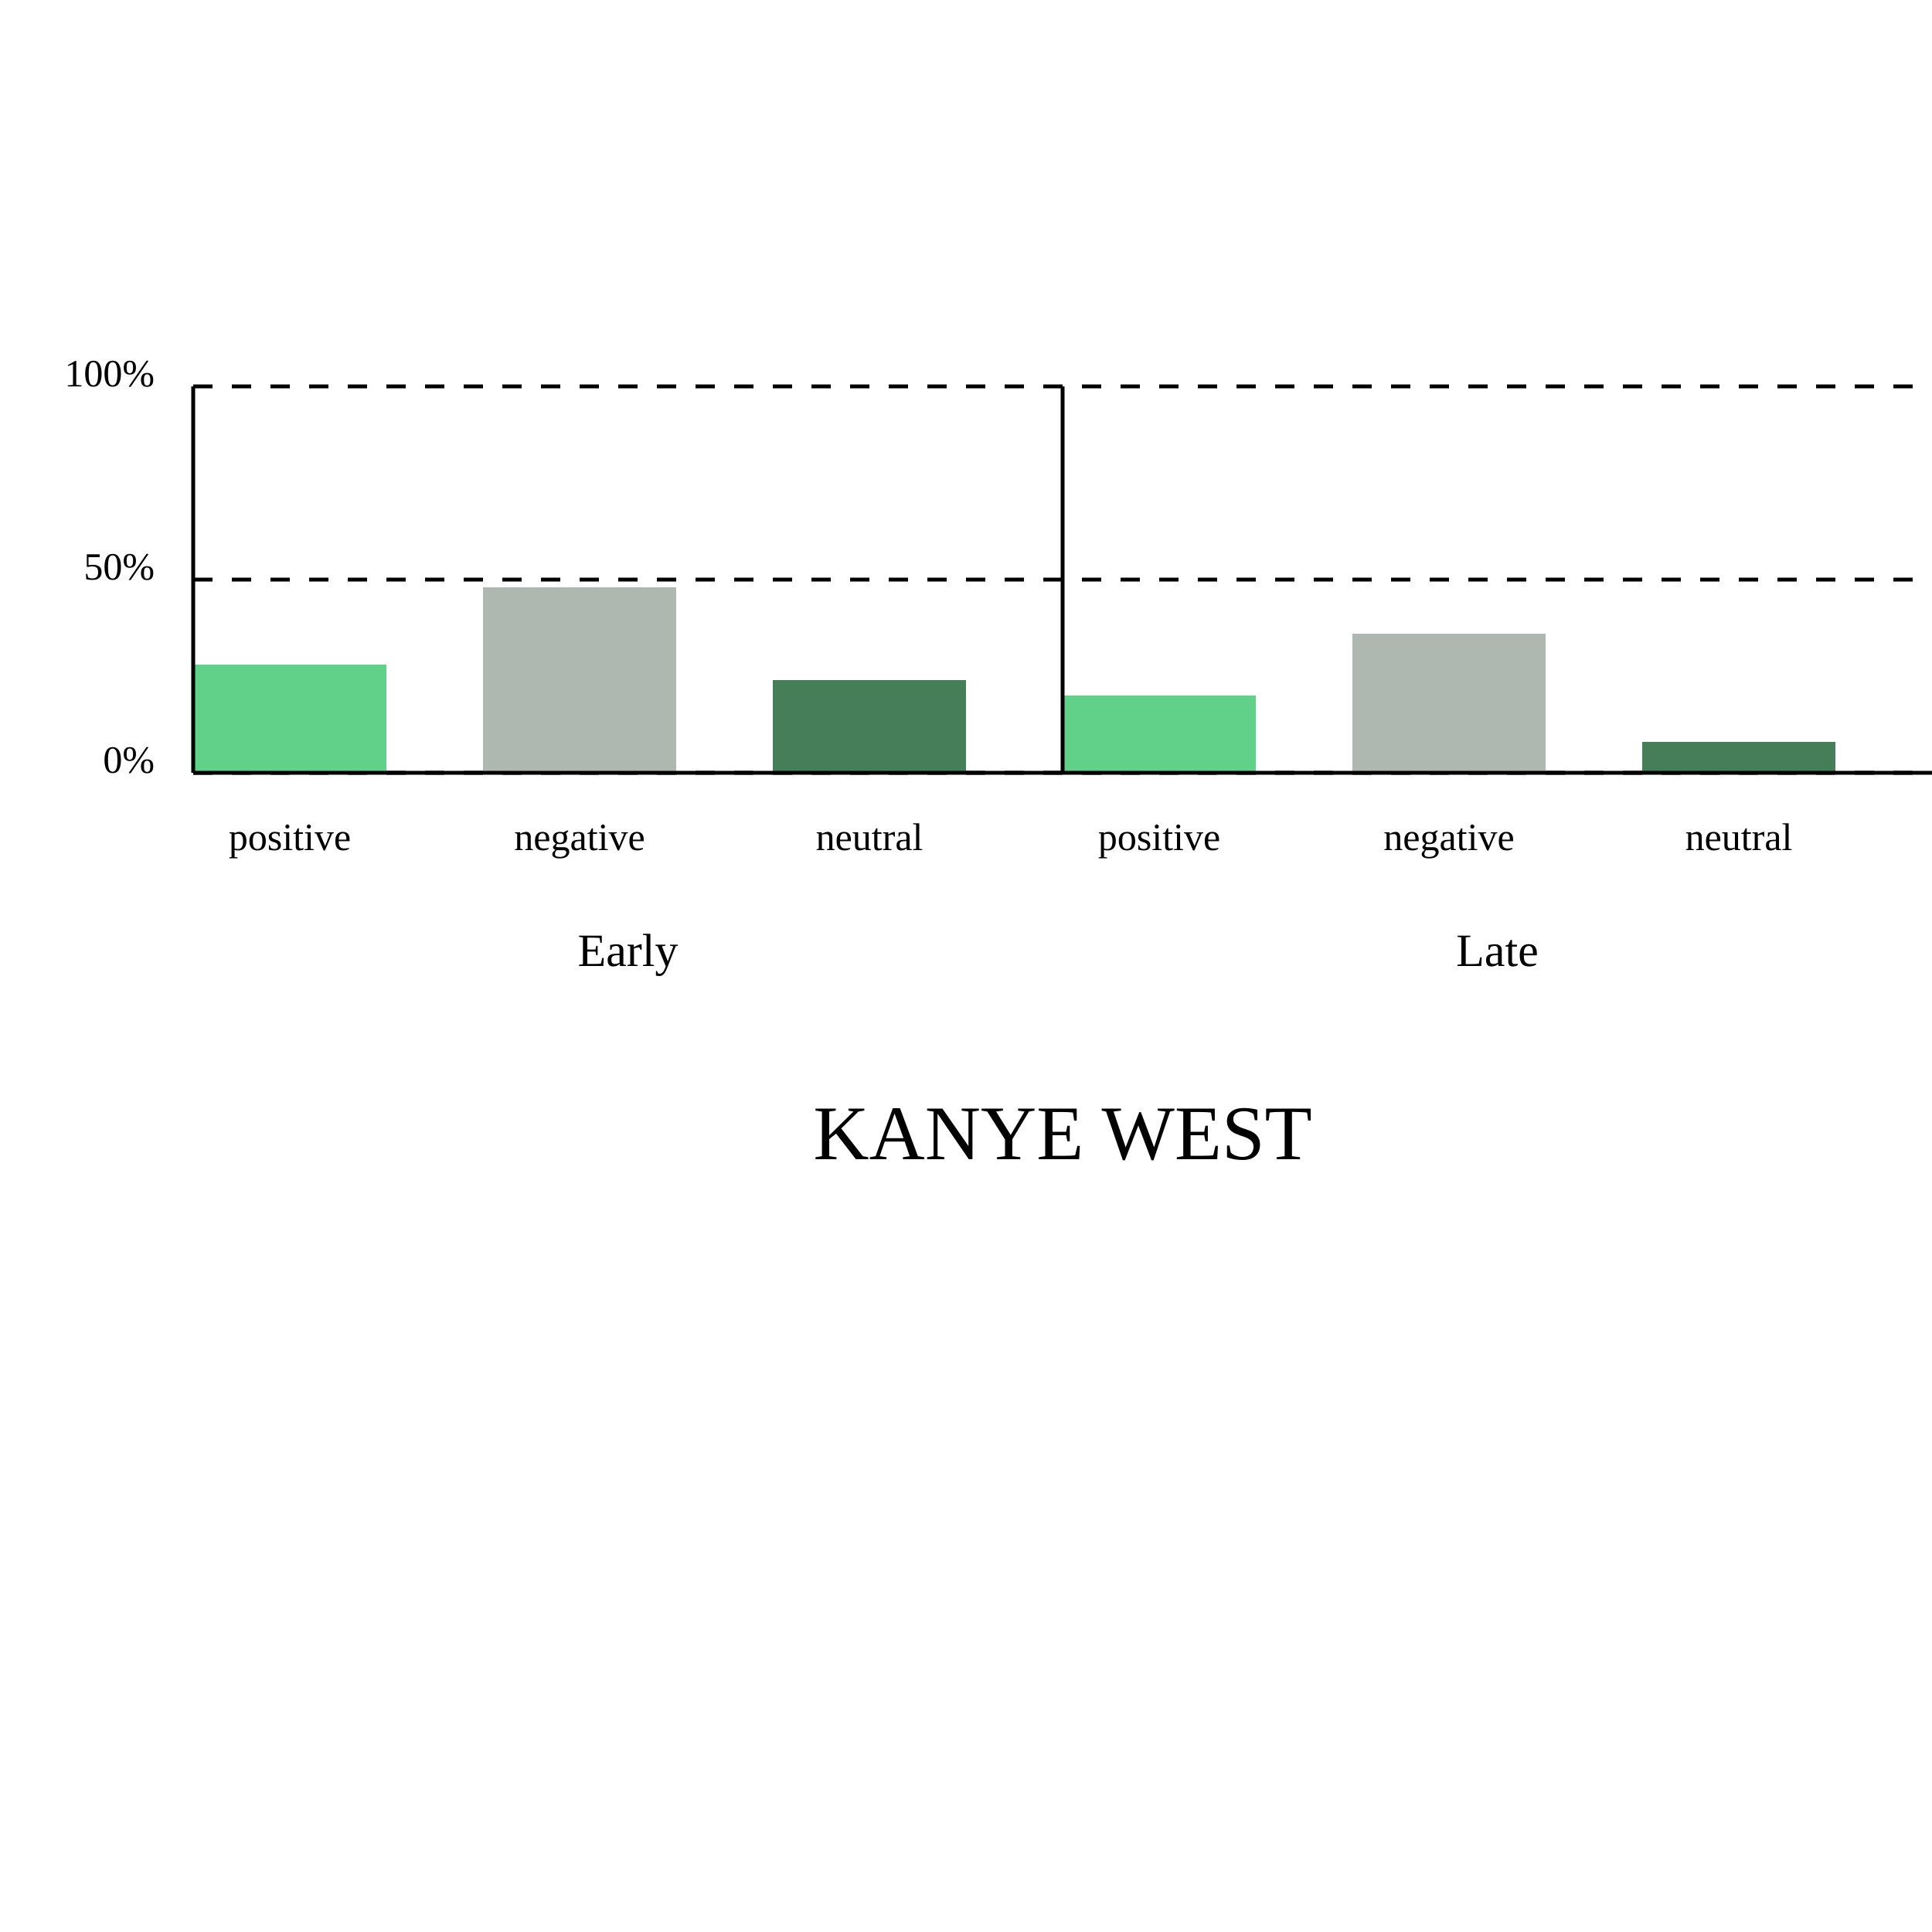
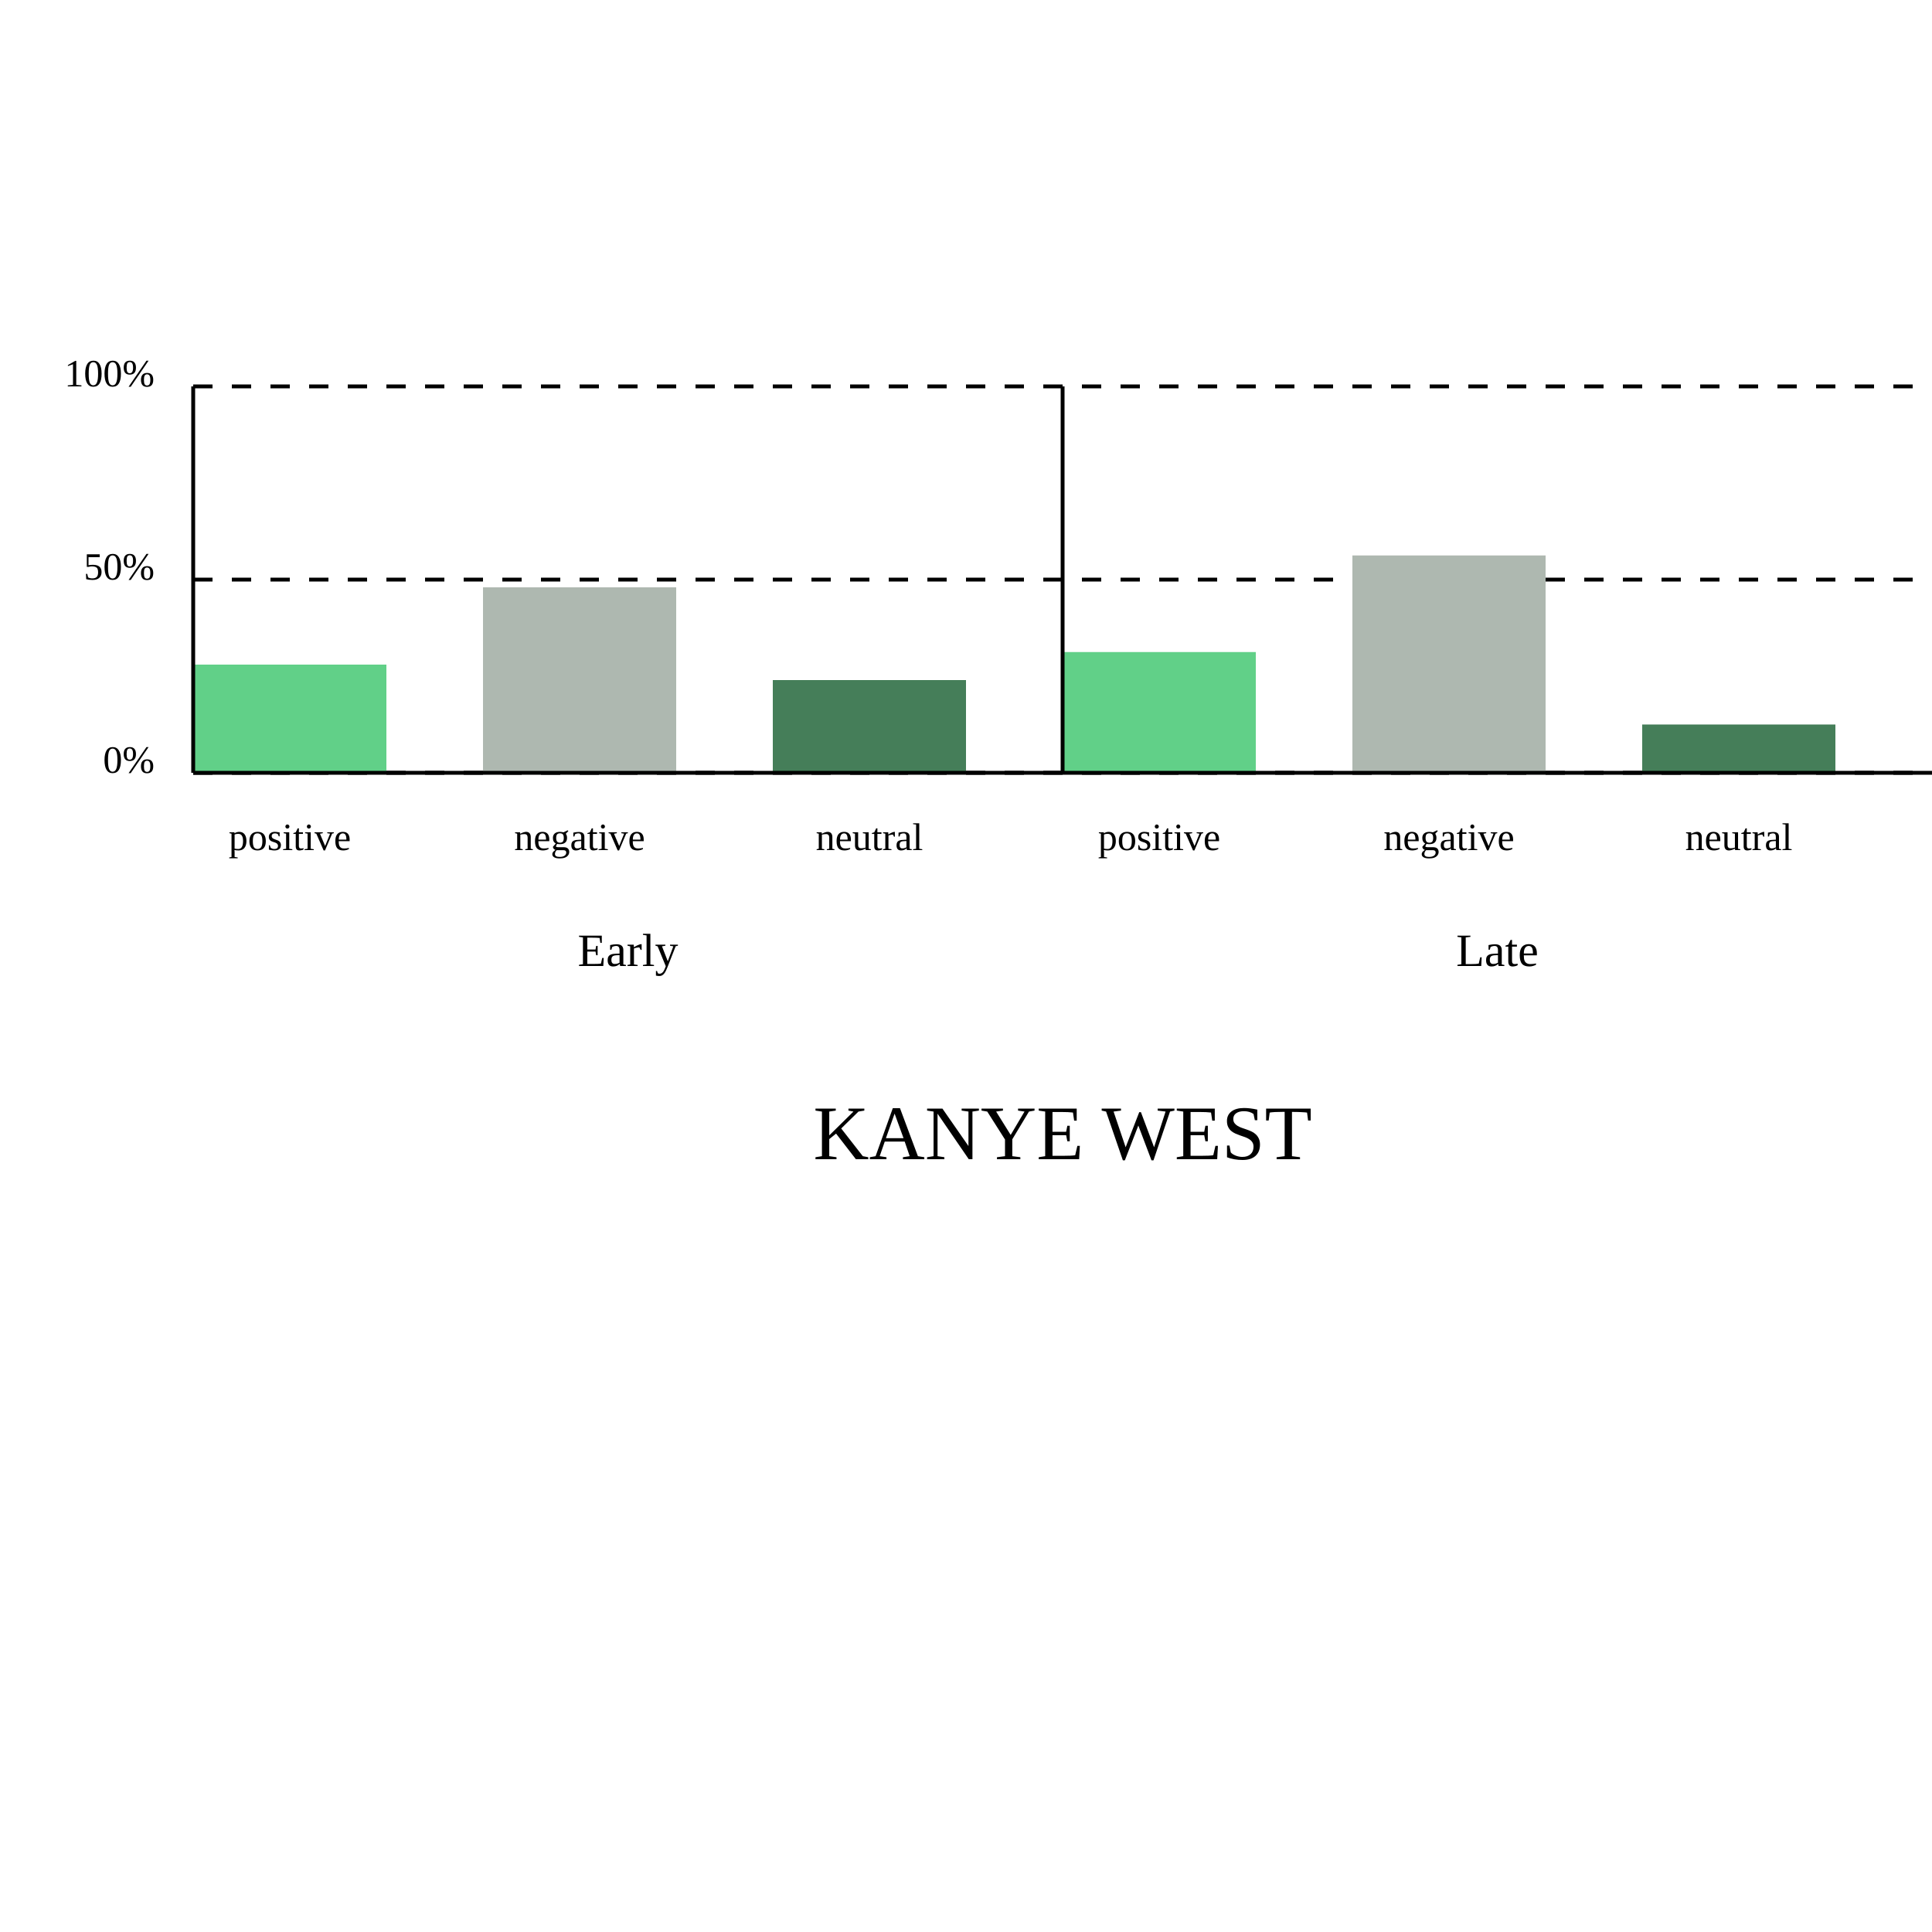
<svg xmlns="http://www.w3.org/2000/svg" width="500" height="500">
  <g transform="translate(50, 200)">
    <line x1="0" x2="450" y1="-0" y2="-0" stroke="black" stroke-dasharray="5" />
    <text x="-10" y="-0" text-anchor="end" font-size="smaller">0% </text>
    <line x1="0" x2="450" y1="-50" y2="-50" stroke="black" stroke-dasharray="5" />
    <text x="-10" y="-50" text-anchor="end" font-size="smaller">50% </text>
    <line x1="0" x2="450" y1="-100" y2="-100" stroke="black" stroke-dasharray="5" />
    <text x="-10" y="-100" text-anchor="end" font-size="smaller">100% </text>
    <text x="225" y="100" font-size="20" text-anchor="middle">KANYE WEST</text>
    <text x="112.5" y="50" text-anchor="middle">Early</text>
    <text x="337.5" y="50" text-anchor="middle">Late</text>
    <rect x="0" width="50" y="-28" height="28" fill="#61D088" />
    <text x="25" y="20" font-size="smaller" text-anchor="middle">positive</text>
-     <rect x="225" width="50" y="-20" height="20" fill="#61D088" />
+     <rect x="225" width="50" y="-31.25" height="31.25" fill="#61D088" />
    <text x="250" y="20" font-size="smaller" text-anchor="middle">positive</text>
    <rect x="75" width="50" y="-48" height="48" fill="#aeb8b0" />
    <text x="100" y="20" font-size="smaller" text-anchor="middle">negative</text>
-     <rect x="300" width="50" y="-36" height="36" fill="#aeb8b0" />
+     <rect x="300" width="50" y="-56.25" height="56.25" fill="#aeb8b0" />
    <text x="325" y="20" font-size="smaller" text-anchor="middle">negative</text>
    <rect x="150" width="50" y="-24" height="24" fill="#457E59" />
    <text x="175" y="20" font-size="smaller" text-anchor="middle">neutral</text>
-     <rect x="375" width="50" y="-8" height="8" fill="#457E59" />
+     <rect x="375" width="50" y="-12.5" height="12.5" fill="#457E59" />
    <text x="400" y="20" font-size="smaller" text-anchor="middle">neutral</text>
    <line x1="0" x2="450" y1="0" y2="0" stroke="black" />
    <line x1="0" x2="0" y1="0" y2="-100" stroke="black" />
    <line x1="225" x2="225" y1="0" y2="-100" stroke="black" />
  </g>
</svg>
